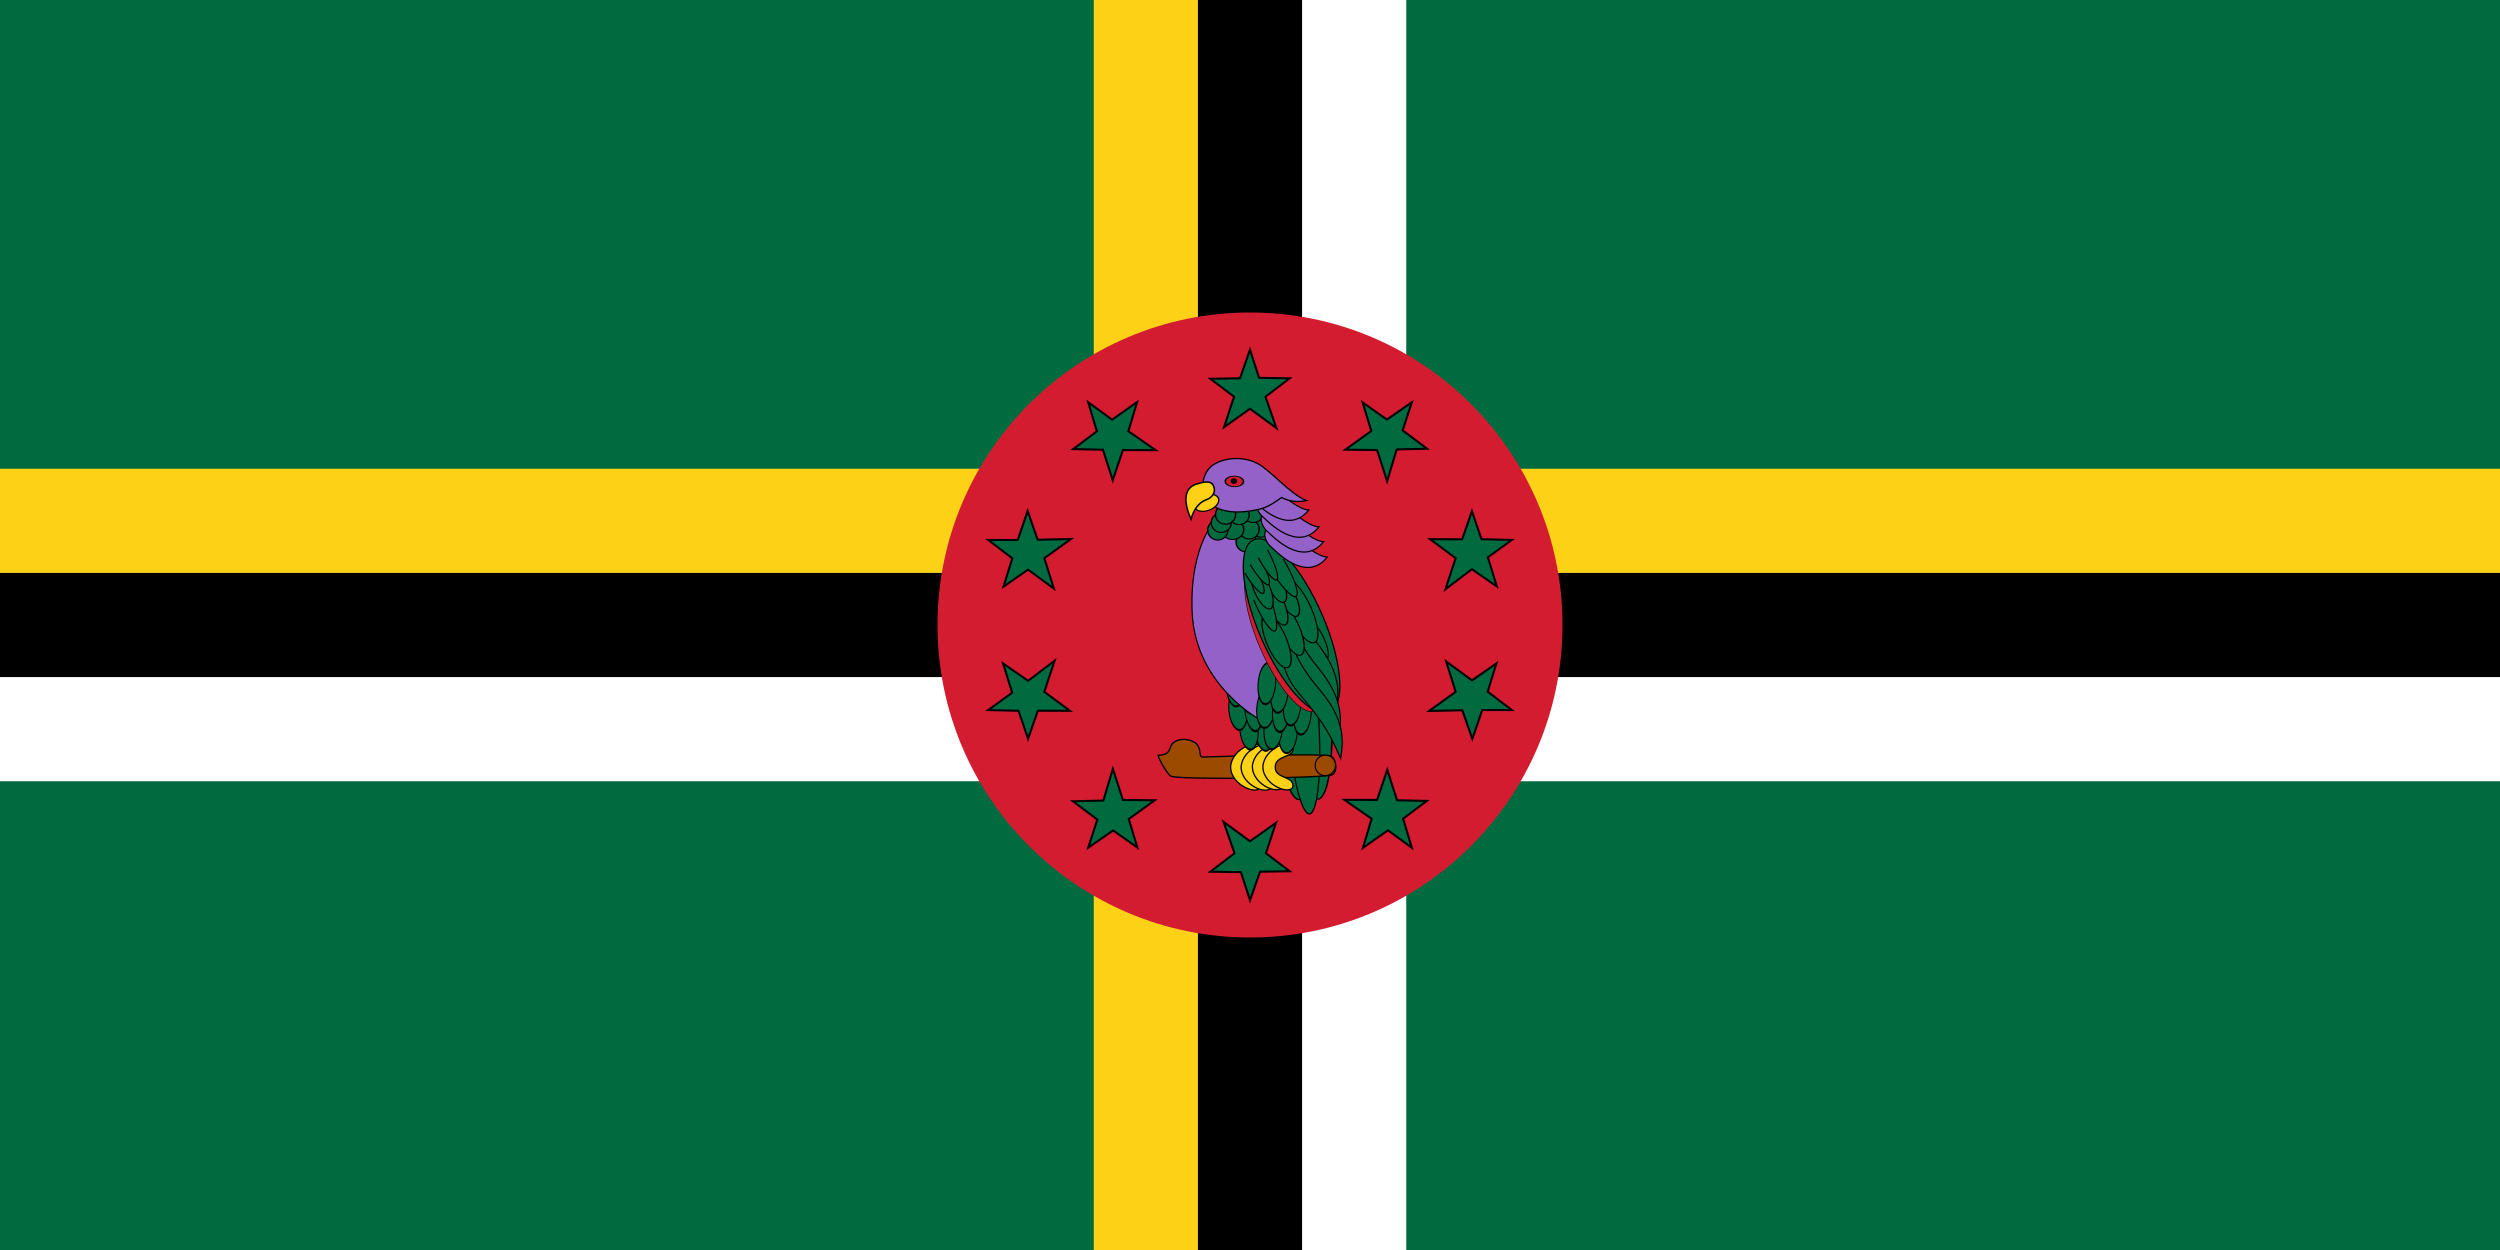
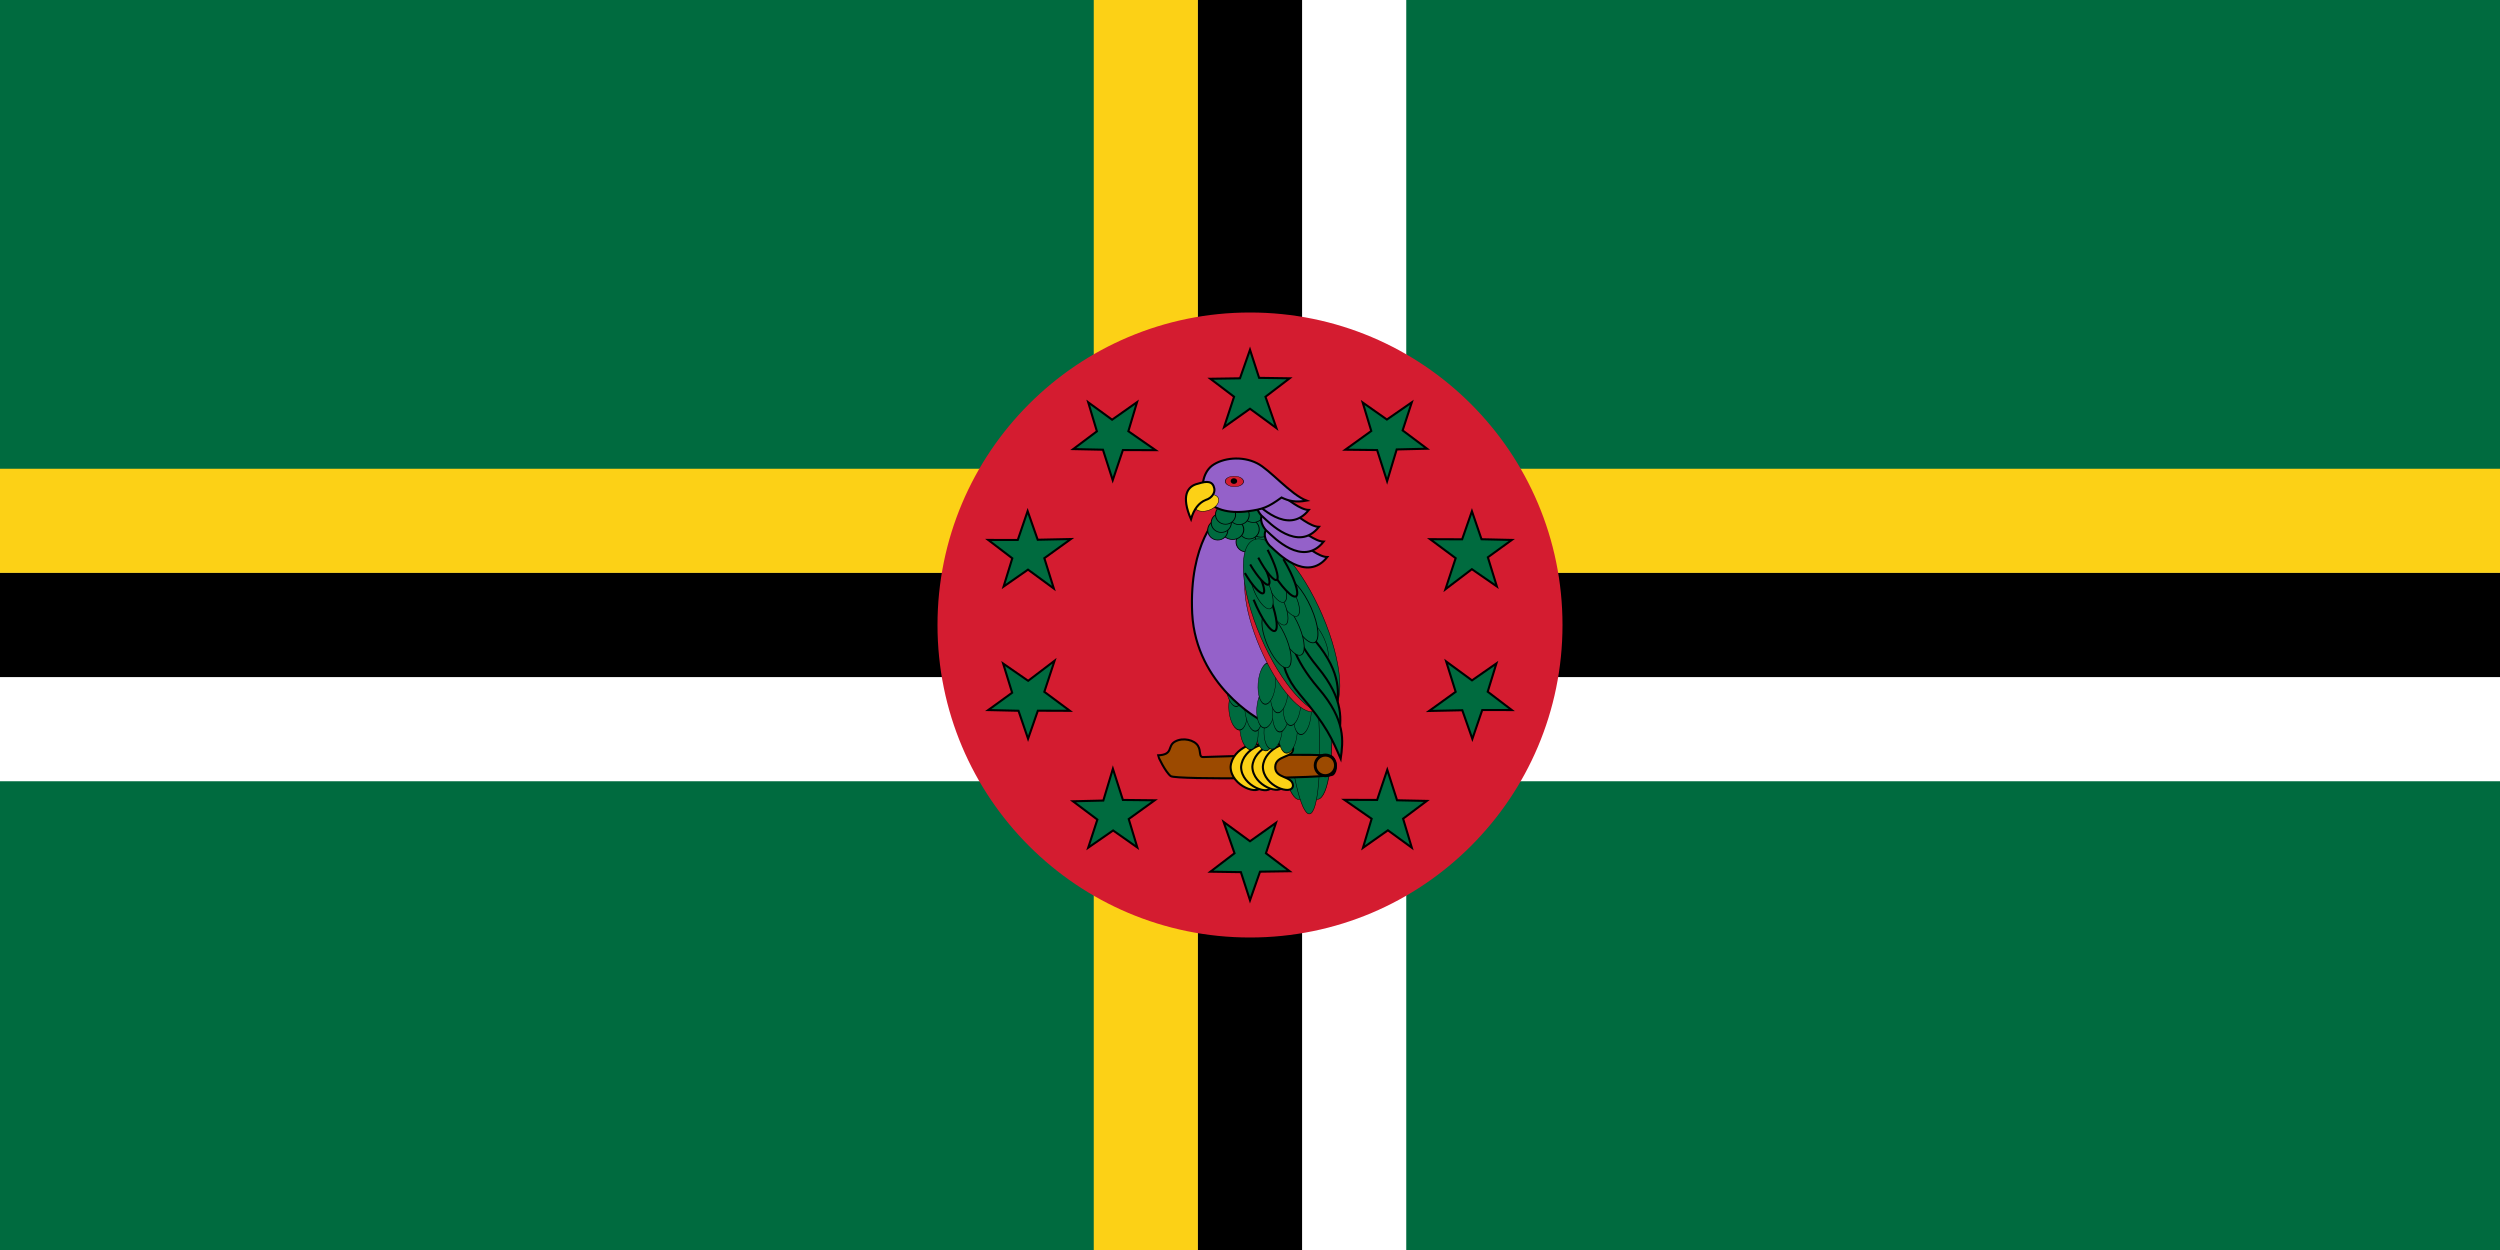
<svg xmlns="http://www.w3.org/2000/svg" xmlns:xlink="http://www.w3.org/1999/xlink" viewBox="0 0 1200 600">
  <path d="M0 0h1200v600H0z" fill="#006b3f" />
  <path d="M0 225h1200v100H0z" fill="#fcd116" />
  <path d="M0 275h1200v100H0z" fill="#fff" />
  <path d="M0 275h1200v50H0z" />
  <path d="M525 0h100v600H525z" fill="#fcd116" />
  <path d="M575 0h100v600H575z" fill="#fff" />
  <path d="M575 0h50v600h-50z" />
  <g fill="#006b3f" transform="translate(600 300)">
    <circle fill="#d41c30" r="150" />
    <g id="b">
      <path id="a" d="M-4.81-118.41L0-132.13l4.37 13.5 14.65.22-11.59 8.85 5.25 15.05L0-103.8l-12.46 8.85 4.81-14.61-11.37-8.63z" stroke="#000" />
      <use height="100%" transform="scale(-1)" width="100%" xlink:href="#a" />
    </g>
    <use height="100%" transform="rotate(36)" width="100%" xlink:href="#b" />
    <use height="100%" transform="rotate(72)" width="100%" xlink:href="#b" />
    <use height="100%" transform="rotate(108)" width="100%" xlink:href="#b" />
    <use height="100%" transform="rotate(144)" width="100%" xlink:href="#b" />
-     <g stroke="#000" stroke-width="2.5">
+     <g stroke="#000" strokeWidth="2.5">
      <ellipse cx="680.21" cy="586.13" rx="30.805" ry="189.82" transform="matrix(.28955 -.03018 .01659 .23226 -186.117 -75.926)" />
      <ellipse cx="680.21" cy="586.13" rx="30.805" ry="189.82" transform="matrix(.30626 -.03184 .01669 .23225 -188.733 -74.887)" />
      <ellipse cx="680.21" cy="586.13" rx="30.805" ry="189.82" transform="matrix(.245 -.0259 .0179 .25675 -151.947 -90.936)" />
-       <path d="M-44.213 62.565c7.657-.319 4.332-4.416 8.2-6.596 3.864-2.177 9.365-.737 11.015 1.986 1.65 2.722.327 5.397 2.45 5.433 2.126.037 59.928-2.387 62.01-.105 2.085 2.28 2.429 6.776.27 8.524-2.16 1.77-75.235 2.588-77.751.738-2.517-1.824-6.202-9.53-6.194-9.98z" fill="#9c4a00" stroke-width=".657" />
-       <g fill="#fcd116" stroke-width=".633">
+       <path d="M-44.213 62.565c7.657-.319 4.332-4.416 8.2-6.596 3.864-2.177 9.365-.737 11.015 1.986 1.65 2.722.327 5.397 2.45 5.433 2.126.037 59.928-2.387 62.01-.105 2.085 2.28 2.429 6.776.27 8.524-2.16 1.77-75.235 2.588-77.751.738-2.517-1.824-6.202-9.53-6.194-9.98z" fill="#9c4a00" strokeWidth=".657" />
+       <g fill="#fcd116" strokeWidth=".633">
        <path d="M-3.377 68.195c-.139 5.775 8.404 4.14 8.521 8.963-.257 5.114-14.324.313-14.46-9.041.585-9.345 14.354-13.963 14.525-8.625.126 4.435-8.447 2.927-8.586 8.703z" />
        <path d="M1.664 68.261c-.14 5.776 8.403 4.14 8.52 8.964-.257 5.113-14.324.312-14.459-9.042.585-9.345 14.354-13.962 14.524-8.625.127 4.435-8.446 2.928-8.585 8.703z" />
        <path d="M7.07 68.058c-.138 5.775 8.404 4.14 8.522 8.963-.257 5.114-14.324.313-14.46-9.042.585-9.344 14.354-13.962 14.524-8.624.127 4.435-8.446 2.927-8.585 8.703z" />
        <path d="M12.111 68.124c-.138 5.776 8.404 4.14 8.521 8.964-.257 5.113-14.324.312-14.46-9.042.586-9.345 14.355-13.962 14.525-8.625.126 4.435-8.447 2.928-8.586 8.703z" />
      </g>
-       <ellipse cx="478.38" cy="-41.086" fill="#9c4a00" rx="3.534" ry="3.403" stroke-width=".399" transform="matrix(1.37992 .02078 -.03062 1.45444 -625.227 117.205)" />
+       <ellipse cx="478.38" cy="-41.086" fill="#9c4a00" rx="3.534" ry="3.403" strokeWidth=".399" transform="matrix(1.37992 .02078 -.03062 1.45444 -625.227 117.205)" />
      <ellipse cx="427.11" cy="905" rx="20.814" ry="24.144" transform="matrix(.20742 -.0313 .04226 .39514 -119.978 -293.416)" />
      <ellipse cx="427.11" cy="905" rx="20.814" ry="24.144" transform="matrix(.20742 -.0313 .04226 .39514 -127.335 -293.996)" />
      <ellipse cx="427.11" cy="905" rx="20.814" ry="24.144" transform="matrix(.20742 -.0313 .04226 .39514 -132.603 -303.411)" />
      <ellipse cx="427.11" cy="905" rx="20.814" ry="24.144" transform="matrix(.19943 -.03154 .04632 .43593 -125.407 -340.635)" />
      <ellipse cx="427.11" cy="905" rx="20.814" ry="24.144" transform="matrix(.1995 -.03084 .04356 .40874 -112.65 -316.232)" />
      <ellipse cx="427.11" cy="905" rx="20.814" ry="24.144" transform="matrix(.1995 -.03084 .04356 .40874 -118.304 -319.639)" />
      <ellipse cx="427.11" cy="905" rx="20.814" ry="24.144" transform="matrix(.1995 -.03084 .04356 .40874 -125.437 -324.554)" />
      <ellipse cx="427.11" cy="905" rx="20.814" ry="24.144" transform="matrix(.1995 -.03084 .04356 .40874 -132.042 -327.532)" />
-       <path d="M-14.734-52.686s-14.655 12.72-13.01 47.144C-25.9 29.078 4.648 45.352 4.648 45.352s7.786-9.827 6.882-37.644C9.347-32.96-5.078-50.929-5.078-50.929z" fill="#9461c9" stroke-width=".575" />
+       <path d="M-14.734-52.686s-14.655 12.72-13.01 47.144C-25.9 29.078 4.648 45.352 4.648 45.352s7.786-9.827 6.882-37.644C9.347-32.96-5.078-50.929-5.078-50.929z" fill="#9461c9" strokeWidth=".575" />
      <ellipse cx="427.11" cy="905" rx="20.814" ry="24.144" transform="matrix(.20968 .00618 -.02884 .39634 -45.183 -309.401)" />
      <ellipse cx="427.11" cy="905" rx="20.814" ry="24.144" transform="matrix(.20968 .00618 -.02884 .39634 -52.319 -311.283)" />
      <ellipse cx="427.11" cy="905" rx="20.814" ry="24.144" transform="matrix(.20968 .00618 -.02884 .39634 -55.825 -321.487)" />
      <ellipse cx="427.11" cy="905" rx="20.814" ry="24.144" transform="matrix(.20186 .00451 -.03211 .4372 -42.11 -356.832)" />
      <ellipse cx="427.11" cy="905" rx="20.814" ry="24.144" transform="matrix(.2018 .00521 -.02998 .40996 -33.907 -330.547)" />
      <ellipse cx="427.11" cy="905" rx="20.814" ry="24.144" transform="matrix(.2018 .00521 -.02998 .40996 -38.863 -334.906)" />
      <ellipse cx="427.11" cy="905" rx="20.814" ry="24.144" transform="matrix(.2018 .00521 -.02998 .40996 -45.006 -341.014)" />
      <ellipse cx="427.11" cy="905" rx="20.814" ry="24.144" transform="matrix(.2018 .00521 -.02998 .40996 -50.974 -345.121)" />
-       <ellipse cx="624.42" cy="606.11" fill="#d41c30" rx="58.28" ry="186.49" stroke-width="1pt" transform="matrix(.19787 -.07643 .08023 .1871 -155.838 -59.213)" />
-       <ellipse cx="218.13" cy="356.75" rx="10.823" ry="12.905" stroke-width="1.464" transform="matrix(.49828 .00887 -.00657 .36896 -99.51 -162.77)" />
-       <ellipse cx="218.13" cy="356.75" rx="10.823" ry="12.905" stroke-width="1.546" transform="matrix(.44637 .00795 -.00657 .36896 -84.135 -169.3)" />
-       <ellipse cx="218.13" cy="356.75" rx="10.823" ry="12.905" stroke-width="1.546" transform="matrix(.44637 .00795 -.00657 .36896 -90.652 -169.416)" />
-       <ellipse cx="218.13" cy="356.75" rx="10.823" ry="12.905" stroke-width="1.56" transform="matrix(.46714 .00832 -.00617 .34637 -93.888 -166.37)" />
-       <ellipse cx="218.13" cy="356.75" rx="10.823" ry="12.905" stroke-width="1.56" transform="matrix(.46714 .00832 -.00617 .34637 -94.462 -172.017)" />
-       <ellipse cx="218.13" cy="356.75" rx="10.823" ry="12.905" stroke-width="1.546" transform="matrix(.44637 .00795 -.00657 .36896 -96.878 -173.22)" />
-       <ellipse cx="218.13" cy="356.75" rx="10.823" ry="12.905" stroke-width="1.562" transform="matrix(.44637 .00795 -.00644 .36143 -95.469 -176.631)" />
-       <ellipse cx="218.13" cy="356.75" rx="10.823" ry="12.905" stroke-width="1.464" transform="matrix(.49828 .00887 -.00657 .36896 -114.725 -179.37)" />
-       <ellipse cx="218.13" cy="356.75" rx="10.823" ry="12.905" stroke-width="1.56" transform="matrix(.46714 .00832 -.00617 .34637 -98.157 -179.081)" />
-       <ellipse cx="218.13" cy="356.75" rx="10.823" ry="12.905" stroke-width="1.562" transform="matrix(.44637 .00795 -.00644 .36143 -100.291 -183.521)" />
-       <ellipse cx="218.13" cy="356.75" rx="10.823" ry="12.905" stroke-width="1.546" transform="matrix(.44637 .00795 -.00657 .36896 -110.489 -178.906)" />
-       <ellipse cx="218.13" cy="356.75" rx="10.823" ry="12.905" stroke-width="1.562" transform="matrix(.44637 .00795 -.00644 .36143 -108.857 -179.772)" />
-       <ellipse cx="218.13" cy="356.75" rx="10.823" ry="12.905" stroke-width="1.562" transform="matrix(.44637 .00795 -.00644 .36143 -106.807 -183.696)" />
-       <ellipse cx="528.68" cy="564.48" rx="67.438" ry="205.64" stroke-width="2.545" transform="matrix(.21932 -.07743 .08683 .20202 -145.015 -72.556)" />
+       <ellipse cx="624.42" cy="606.11" fill="#d41c30" rx="58.28" ry="186.49" strokeWidth="1pt" transform="matrix(.19787 -.07643 .08023 .1871 -155.838 -59.213)" />
+       <ellipse cx="218.13" cy="356.75" rx="10.823" ry="12.905" strokeWidth="1.464" transform="matrix(.49828 .00887 -.00657 .36896 -99.51 -162.77)" />
+       <ellipse cx="218.13" cy="356.75" rx="10.823" ry="12.905" strokeWidth="1.546" transform="matrix(.44637 .00795 -.00657 .36896 -84.135 -169.3)" />
+       <ellipse cx="218.13" cy="356.75" rx="10.823" ry="12.905" strokeWidth="1.546" transform="matrix(.44637 .00795 -.00657 .36896 -90.652 -169.416)" />
+       <ellipse cx="218.13" cy="356.75" rx="10.823" ry="12.905" strokeWidth="1.56" transform="matrix(.46714 .00832 -.00617 .34637 -93.888 -166.37)" />
+       <ellipse cx="218.13" cy="356.75" rx="10.823" ry="12.905" strokeWidth="1.56" transform="matrix(.46714 .00832 -.00617 .34637 -94.462 -172.017)" />
+       <ellipse cx="218.13" cy="356.75" rx="10.823" ry="12.905" strokeWidth="1.546" transform="matrix(.44637 .00795 -.00657 .36896 -96.878 -173.22)" />
+       <ellipse cx="218.13" cy="356.75" rx="10.823" ry="12.905" strokeWidth="1.562" transform="matrix(.44637 .00795 -.00644 .36143 -95.469 -176.631)" />
+       <ellipse cx="218.13" cy="356.75" rx="10.823" ry="12.905" strokeWidth="1.464" transform="matrix(.49828 .00887 -.00657 .36896 -114.725 -179.37)" />
+       <ellipse cx="218.13" cy="356.75" rx="10.823" ry="12.905" strokeWidth="1.56" transform="matrix(.46714 .00832 -.00617 .34637 -98.157 -179.081)" />
+       <ellipse cx="218.13" cy="356.75" rx="10.823" ry="12.905" strokeWidth="1.562" transform="matrix(.44637 .00795 -.00644 .36143 -100.291 -183.521)" />
+       <ellipse cx="218.13" cy="356.75" rx="10.823" ry="12.905" strokeWidth="1.546" transform="matrix(.44637 .00795 -.00657 .36896 -110.489 -178.906)" />
+       <ellipse cx="218.13" cy="356.75" rx="10.823" ry="12.905" strokeWidth="1.562" transform="matrix(.44637 .00795 -.00644 .36143 -108.857 -179.772)" />
+       <ellipse cx="218.13" cy="356.75" rx="10.823" ry="12.905" strokeWidth="1.562" transform="matrix(.44637 .00795 -.00644 .36143 -106.807 -183.696)" />
+       <ellipse cx="528.68" cy="564.48" rx="67.438" ry="205.64" strokeWidth="2.545" transform="matrix(.21932 -.07743 .08683 .20202 -145.015 -72.556)" />
      <ellipse cx="528.68" cy="646.07" rx="13.321" ry="40.796" transform="matrix(.20574 -.09785 .09471 .21196 -137.122 -77.403)" />
-       <g stroke-width=".575">
+       <g strokeWidth=".575">
        <path d="M31.463 7.799c12.81 15.598 11.193 25.503 9.857 33.883-4.025-9.663-6.223-15.746-19.035-31.347-12.813-15.6-6.418-26.548-5.538-32.316 1.926 4.993 1.903 14.179 14.716 29.78z" />
        <path d="M32.616 20.398C45.426 35.996 43.81 45.9 42.473 54.28c-4.024-9.663-6.222-15.746-19.035-31.347C10.625 7.334 17.021-3.613 17.9-9.382c1.927 4.993 1.903 14.179 14.716 29.78z" />
        <path d="M33.002 30.545c13.12 15.323 11.7 25.26 10.532 33.667-4.217-9.576-6.536-15.61-19.658-30.936-13.122-15.325-6.947-26.405-6.183-32.19 2.026 4.95 2.186 14.134 15.309 29.46z" />
      </g>
-       <ellipse cx="528.68" cy="646.07" rx="13.321" ry="40.796" stroke-width="1.389" transform="matrix(.40784 -.1038 .16694 .37767 -299.57 -196.03)" />
-       <ellipse cx="528.68" cy="646.07" rx="13.321" ry="40.796" stroke-width="1.64" transform="matrix(.3669 -.0631 .12978 .31265 -259.003 -166.871)" />
-       <ellipse cx="528.68" cy="646.07" rx="13.321" ry="40.796" stroke-width="1.64" transform="matrix(.36815 -.05532 .12326 .31531 -261.524 -166.82)" />
-       <ellipse cx="528.68" cy="646.07" rx="13.321" ry="40.796" stroke-width="2.097" transform="matrix(.29658 -.05431 .11151 .23308 -211.07 -135.538)" />
-       <ellipse cx="528.68" cy="646.07" rx="13.321" ry="40.796" stroke-width="2.097" transform="matrix(.29952 -.038 .0968 .23873 -208.27 -143.865)" />
-       <path d="M8.62-15.768C12.407-6.513 13.94 1.81 12.04 2.81c-1.899.999-6.513-5.7-10.301-14.956" stroke-width=".575" />
-       <ellipse cx="528.68" cy="646.07" rx="13.321" ry="40.796" stroke-width="2.097" transform="matrix(.29952 -.038 .0968 .23873 -208.894 -154.737)" />
-       <ellipse cx="528.68" cy="646.07" rx="13.321" ry="40.796" stroke-width="2.097" transform="matrix(.30032 -.0321 .09144 .24056 -212.194 -155.987)" />
-       <g stroke-width=".575">
+       <ellipse cx="528.68" cy="646.07" rx="13.321" ry="40.796" strokeWidth="1.389" transform="matrix(.40784 -.1038 .16694 .37767 -299.57 -196.03)" />
+       <ellipse cx="528.68" cy="646.07" rx="13.321" ry="40.796" strokeWidth="1.64" transform="matrix(.3669 -.0631 .12978 .31265 -259.003 -166.871)" />
+       <ellipse cx="528.68" cy="646.07" rx="13.321" ry="40.796" strokeWidth="1.64" transform="matrix(.36815 -.05532 .12326 .31531 -261.524 -166.82)" />
+       <ellipse cx="528.68" cy="646.07" rx="13.321" ry="40.796" strokeWidth="2.097" transform="matrix(.29658 -.05431 .11151 .23308 -211.07 -135.538)" />
+       <ellipse cx="528.68" cy="646.07" rx="13.321" ry="40.796" strokeWidth="2.097" transform="matrix(.29952 -.038 .0968 .23873 -208.27 -143.865)" />
+       <path d="M8.62-15.768C12.407-6.513 13.94 1.81 12.04 2.81c-1.899.999-6.513-5.7-10.301-14.956" strokeWidth=".575" />
+       <ellipse cx="528.68" cy="646.07" rx="13.321" ry="40.796" strokeWidth="2.097" transform="matrix(.29952 -.038 .0968 .23873 -208.894 -154.737)" />
+       <ellipse cx="528.68" cy="646.07" rx="13.321" ry="40.796" strokeWidth="2.097" transform="matrix(.30032 -.0321 .09144 .24056 -212.194 -155.987)" />
+       <g strokeWidth=".575">
        <path d="M2.026-28.338c3.678 6.254 5.658 12.094 4.418 13.037-1.238.942-5.227-3.368-8.905-9.622" />
        <path d="M4.573-32.485C8.25-26.231 10.23-20.391 8.99-19.448c-1.238.942-5.227-3.368-8.905-9.622m15.928-2.537c5.125 8.543 7.883 16.52 6.154 17.81-1.727 1.29-7.288-4.598-12.413-13.14" />
        <path d="M8.452-36.082c3.693 6.904 5.687 13.348 4.45 14.385-1.237 1.036-5.236-3.727-8.929-10.632" />
      </g>
      <g fill="#9461c9">
-         <g stroke-width=".591">
+         <g strokeWidth=".591">
          <path d="M8.125-46.086c-2.466 2.482-.051 7.123 2.205 8.8 2.53 2.295 16.742 17.287 26.769 4.673-8.034-.146-23.027-19.004-28.974-13.473z" />
          <path d="M6.369-53.486c-2.465 2.483-.05 7.124 2.206 8.802 2.53 2.294 16.742 17.286 26.768 4.672-8.033-.146-23.026-19.005-28.974-13.474z" />
          <path d="M4.123-60.576c-2.466 2.482-.051 7.124 2.205 8.801 2.53 2.294 16.742 17.286 26.769 4.672-8.034-.146-23.027-19.004-28.974-13.473z" />
          <path d="M-.759-68.687c-2.465 2.483-.05 7.124 2.206 8.801 2.53 2.295 16.742 17.287 26.769 4.673C20.182-55.36 5.189-74.218-.76-68.687z" />
        </g>
-         <path d="M-18.272-76.448c5.08-3.78 14.412-4.884 21.681-1.183 6.056 2.966 16.148 15.073 23.735 17.935-5.34.952-8.59.147-12.002-1.492-6.739 4.88-9.14 5.611-16.008 6.57-9.551 1.378-17.48-1.108-20.266-6.09-2.839-4.699-1.615-12.238 2.86-15.74z" stroke-width=".628" />
+         <path d="M-18.272-76.448c5.08-3.78 14.412-4.884 21.681-1.183 6.056 2.966 16.148 15.073 23.735 17.935-5.34.952-8.59.147-12.002-1.492-6.739 4.88-9.14 5.611-16.008 6.57-9.551 1.378-17.48-1.108-20.266-6.09-2.839-4.699-1.615-12.238 2.86-15.74z" strokeWidth=".628" />
      </g>
      <ellipse cx="287.23" cy="323.04" fill="#d41c30" rx="14.154" ry="14.986" transform="matrix(.3091 .0055 -.00301 .16933 -95.304 -125.19)" />
      <ellipse cx="204.58" cy="348.26" fill="#fcd116" rx="23.254" ry="15.895" transform="matrix(.2458 -.09144 .08132 .21925 -99.445 -116.289)" />
      <circle cx="283.9" cy="333.86" fill="#000" transform="matrix(.2699 .0048 -.00416 .23342 -82.956 -148.374)" r="5.828" stroke="none" />
-       <path d="M-17.128-65.515c.402 1.95-1.043 4.583-4.18 5.515-3.195 1.323-5.618 4.322-7.016 9.227-4.856-11.184-1.77-15.916 3.388-17.066 4.436-1.415 7.11-1.236 7.808 2.324z" fill="#fcd116" stroke-width=".732" />
+       <path d="M-17.128-65.515c.402 1.95-1.043 4.583-4.18 5.515-3.195 1.323-5.618 4.322-7.016 9.227-4.856-11.184-1.77-15.916 3.388-17.066 4.436-1.415 7.11-1.236 7.808 2.324z" fill="#fcd116" strokeWidth=".732" />
    </g>
  </g>
</svg>
